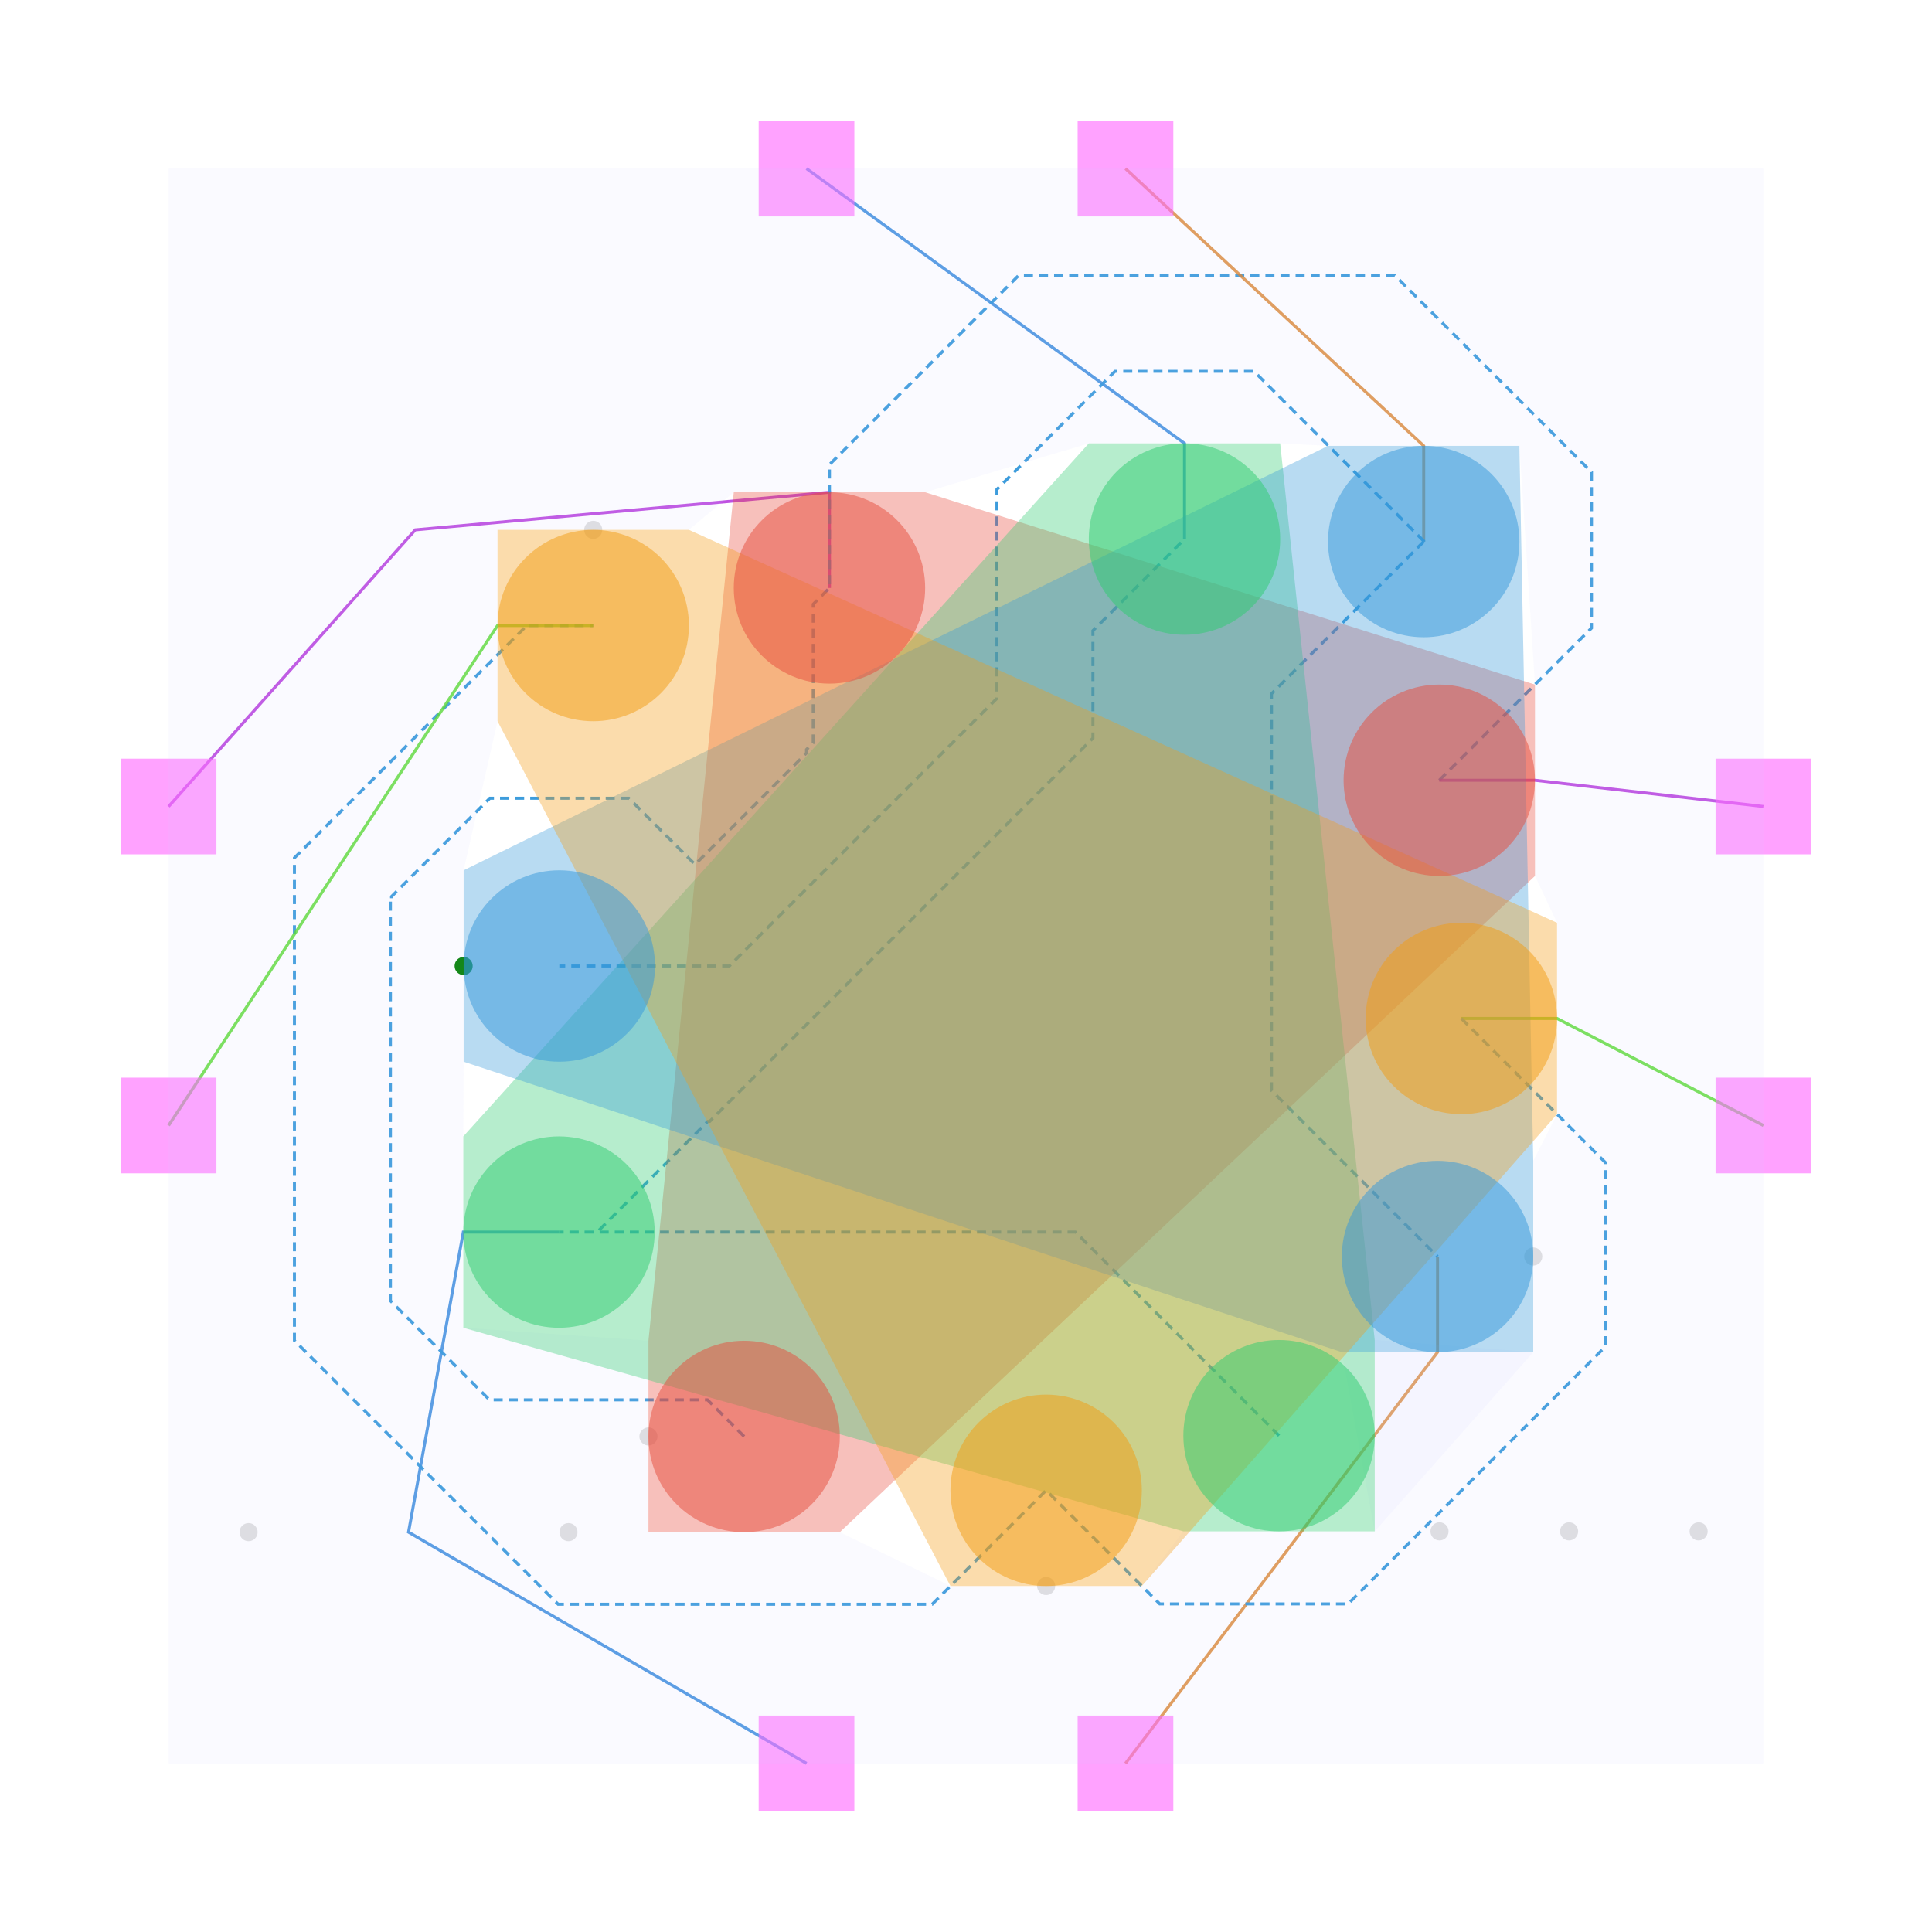
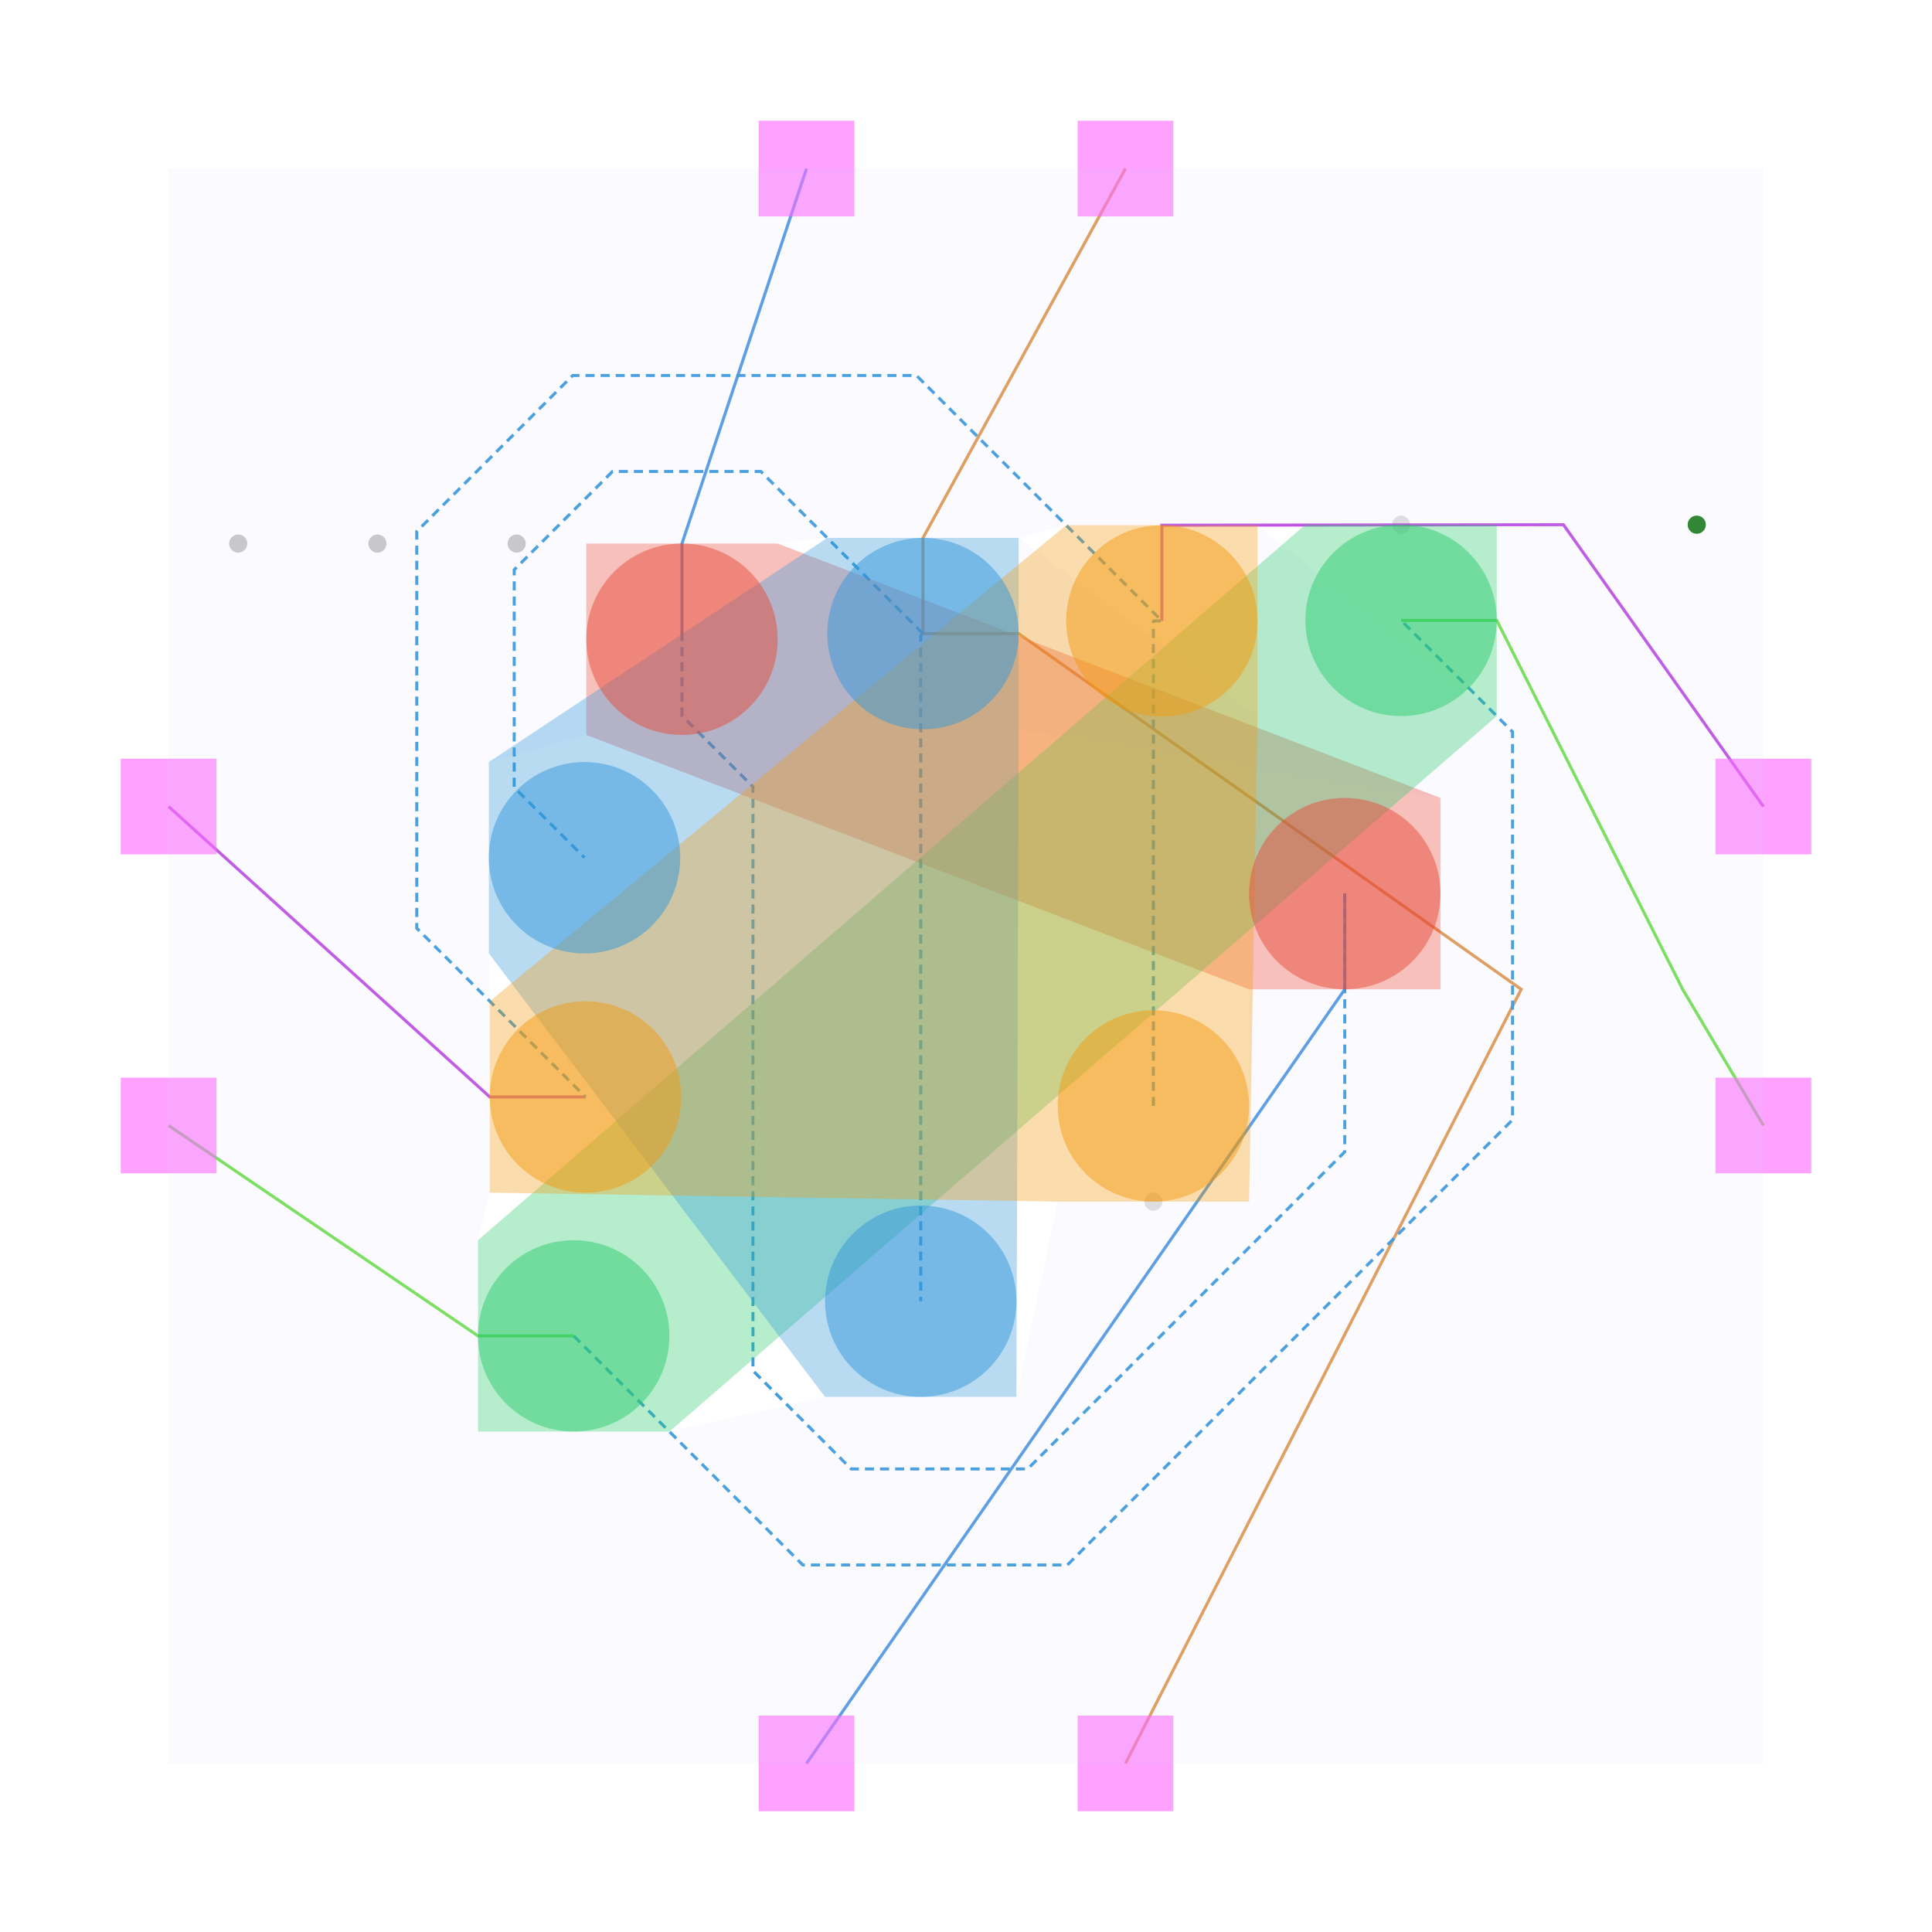
<svg xmlns="http://www.w3.org/2000/svg" width="640" height="640" viewBox="0 0 640 640">
  <rect width="100%" height="100%" fill="white" />
  <g>
-     <circle data-type="point" data-label="via:Net7-L g: 0.03 h: 1.00 f: 0.59" data-x="-1.575" data-y="0" cx="153.585" cy="320" r="3" fill="green" />
+     <circle data-type="point" data-label="via:T-R_1 g: 0.07 h: 1.00 f: 0.62" data-x="2.29101325" data-y="1.383575" cx="562.069" cy="173.811" r="3" fill="green" />
  </g>
  <g>
-     <circle data-type="point" data-label="via:B-L_0 g: 0.10 h: 1.00 f: 0.66" data-x="-2.249264166666667" data-y="-1.7750000000000001" cx="82.342" cy="507.547" r="3" fill="rgba(128, 128, 128, 0.25)" />
+     <circle data-type="point" data-label="via:T-R_1 g: 0.10 h: 1.00 f: 0.66" data-x="2.29101325" data-y="1.383575" cx="562.069" cy="173.811" r="3" fill="rgba(128, 128, 128, 0.25)" />
  </g>
  <g>
-     <circle data-type="point" data-label="via:Net8-T g: 0.00 h: 2.00 f: 1.10" data-x="-1.168748" data-y="1.367434" cx="196.51" cy="175.516" r="3" fill="rgba(128, 128, 128, 0.25)" />
+     <circle data-type="point" data-label="via:T-L_2 g: 0.03 h: 2.00 f: 1.14" data-x="-1.4087183333333333" data-y="1.324371" cx="171.154" cy="180.066" r="3" fill="rgba(128, 128, 128, 0.25)" />
  </g>
  <g>
-     <circle data-type="point" data-label="via:Net7-R g: 0.00 h: 2.00 f: 1.10" data-x="1.7783630000000001" data-y="-0.910782" cx="507.903" cy="416.234" r="3" fill="rgba(128, 128, 128, 0.25)" />
+     <circle data-type="point" data-label="via:T-L_0 g: 0.03 h: 2.00 f: 1.14" data-x="-2.281743666666667" data-y="1.324371" cx="78.91" cy="180.066" r="3" fill="rgba(128, 128, 128, 0.25)" />
  </g>
  <g>
-     <circle data-type="point" data-label="via:B-R_2 g: 0.03 h: 2.00 f: 1.14" data-x="2.296911" data-y="-1.772559" cx="562.692" cy="507.289" r="3" fill="rgba(128, 128, 128, 0.25)" />
+     <circle data-type="point" data-label="via:net5-B g: 0.03 h: 2.00 f: 1.14" data-x="0.587494" data-y="-0.738741" cx="382.075" cy="398.056" r="3" fill="rgba(128, 128, 128, 0.25)" />
  </g>
  <g>
-     <circle data-type="point" data-label="via:B-R_1 g: 0.03 h: 2.00 f: 1.14" data-x="1.890733" data-y="-1.772559" cx="519.776" cy="507.289" r="3" fill="rgba(128, 128, 128, 0.25)" />
+     <circle data-type="point" data-label="via:T-L_1 g: 0.03 h: 2.00 f: 1.14" data-x="-1.845231" data-y="1.324371" cx="125.032" cy="180.066" r="3" fill="rgba(128, 128, 128, 0.25)" />
  </g>
  <g>
-     <circle data-type="point" data-label="via:Net8-B g: 0.03 h: 2.00 f: 1.14" data-x="0.251271" data-y="-1.943783" cx="346.549" cy="525.381" r="3" fill="rgba(128, 128, 128, 0.25)" />
+     <circle data-type="point" data-label="via:T-L_2 g: 0.03 h: 2.00 f: 1.14" data-x="-1.4087183333333333" data-y="1.324371" cx="171.154" cy="180.066" r="3" fill="rgba(128, 128, 128, 0.25)" />
  </g>
  <g>
-     <circle data-type="point" data-label="via:B-R_0 g: 0.03 h: 2.00 f: 1.14" data-x="1.484555" data-y="-1.772559" cx="476.859" cy="507.289" r="3" fill="rgba(128, 128, 128, 0.25)" />
+     <circle data-type="point" data-label="via:T-L_1 g: 0.07 h: 2.00 f: 1.17" data-x="-1.845231" data-y="1.324371" cx="125.032" cy="180.066" r="3" fill="rgba(128, 128, 128, 0.25)" />
  </g>
  <g>
-     <circle data-type="point" data-label="via:Net6-L g: 4.11 h: 1.00 f: 4.66" data-x="-0.9955849999999999" data-y="-1.475" cx="214.806" cy="475.849" r="3" fill="rgba(128, 128, 128, 0.25)" />
+     <circle data-type="point" data-label="via:net3-T g: 0.07 h: 2.00 f: 1.17" data-x="1.364053" data-y="1.383575" cx="464.126" cy="173.811" r="3" fill="rgba(128, 128, 128, 0.25)" />
  </g>
  <g>
-     <circle data-type="point" data-label="via:B-L_2 g: 4.14 h: 1.00 f: 4.69" data-x="-1.2463208333333333" data-y="-1.7750000000000001" cx="188.313" cy="507.547" r="3" fill="rgba(128, 128, 128, 0.25)" />
+     <circle data-type="point" data-label="via:T-L_0 g: 0.07 h: 2.00 f: 1.17" data-x="-2.281743666666667" data-y="1.324371" cx="78.91" cy="180.066" r="3" fill="rgba(128, 128, 128, 0.25)" />
  </g>
  <g>
-     <polyline data-points="-0.5,-2.5 -1.7477925,-1.7750000000000001 -1.576,-0.834191 -1.276,-0.834191" data-type="line" data-label="" points="267.17,584.151 135.328,507.547 153.479,408.141 185.177,408.141" fill="none" stroke="hsla(210, 70%, 50%, 0.8)" stroke-width="1px" />
+     <polyline data-points="-0.5,-2.5 1.187494,-0.073099 1.187494,0.226901" data-type="line" data-label="" points="267.17,584.151 445.471,327.724 445.471,296.026" fill="none" stroke="hsla(210, 70%, 50%, 0.8)" stroke-width="1px" />
  </g>
  <g>
-     <polyline data-points="0.981466,-1.472559 0.343098,-0.834191 -1.276,-0.834191 -1.156476,-0.834191 -0.809571,-0.487286 -0.803663,-0.487286 0.397934,0.714311 0.397934,1.051387 0.685025,1.338478" data-type="line" data-label="" points="423.702,475.591 356.252,408.141 185.177,408.141 197.806,408.141 234.46,371.487 235.085,371.487 362.046,244.526 362.046,208.91 392.38,178.576" fill="none" stroke="rgba(52, 152, 219, 0.95)" stroke-width="1px" stroke-dasharray="3 2" />
+     <polyline data-points="1.187494,0.226901 1.187494,-0.582618 0.193216,-1.576896 -0.359806,-1.576896 -0.667929,-1.268773 -0.667929,0.561982 -0.890462,0.784515 -0.890462,1.024371" data-type="line" data-label="" points="445.471,296.026 445.471,381.56 340.415,486.615 281.983,486.615 249.426,454.059 249.426,260.621 225.913,237.108 225.913,211.765" fill="none" stroke="rgba(52, 152, 219, 0.95)" stroke-width="1px" stroke-dasharray="3 2" />
  </g>
  <g>
-     <polyline data-points="0.685025,1.338478 0.685025,1.638478 -0.5,2.5" data-type="line" data-label="" points="392.38,178.576 392.38,146.878 267.17,55.849" fill="none" stroke="hsla(210, 70%, 50%, 0.8)" stroke-width="1px" />
+     <polyline data-points="-0.890462,1.024371 -0.890462,1.324371 -0.5,2.5" data-type="line" data-label="" points="225.913,211.765 225.913,180.066 267.17,55.849" fill="none" stroke="hsla(210, 70%, 50%, 0.8)" stroke-width="1px" />
  </g>
  <g>
-     <polyline data-points="-2.5,0.4999999999999999 -1.726561,1.367434 -0.428066,1.485303 -0.428066,1.185303" data-type="line" data-label="" points="55.849,267.17 137.571,175.516 274.77,163.062 274.77,194.76" fill="none" stroke="hsla(286, 70%, 50%, 0.8)" stroke-width="1px" />
+     <polyline data-points="0.5,2.5 -0.13489400000000001,1.342149 -0.134894,1.042149" data-type="line" data-label="" points="372.83,55.849 305.747,178.188 305.747,209.886" fill="none" stroke="hsla(30, 70%, 50%, 0.8)" stroke-width="1px" />
  </g>
  <g>
-     <polyline data-points="1.483834,0.582296 1.960987,1.059449 1.960987,1.548584 1.344093,2.165478 0.165478,2.165478 -0.428066,1.571934 -0.428066,1.185303" data-type="line" data-label="" points="476.782,258.474 527.199,208.058 527.199,156.376 462.017,91.195 337.484,91.195 274.77,153.909 274.77,194.76" fill="none" stroke="rgba(52, 152, 219, 0.95)" stroke-width="1px" stroke-dasharray="3 2" />
+     <polyline data-points="-0.134894,1.042149 -0.141929,1.035114 -0.141929,-1.050896" data-type="line" data-label="" points="305.747,209.886 305.004,210.629 305.004,431.038" fill="none" stroke="rgba(52, 152, 219, 0.95)" stroke-width="1px" stroke-dasharray="3 2" />
  </g>
  <g>
-     <polyline data-points="-0.695585,-1.475 -0.810394,-1.360191 -1.493877,-1.360191 -1.80445,-1.049618 -1.80445,0.214427 -1.801,0.210977 -1.801,0.217877 -1.492877,0.526 -1.057123,0.526 -0.849428,0.318305 -0.5,0.667733 -0.5,0.678735 -0.479066,0.699669 -0.479066,1.134303 -0.428066,1.185303" data-type="line" data-label="" points="246.504,475.849 234.373,463.718 162.156,463.718 129.341,430.903 129.341,297.344 129.706,297.708 129.706,296.979 162.262,264.423 208.304,264.423 230.249,286.368 267.17,249.447 267.17,248.285 269.382,246.073 269.382,200.149 274.77,194.76" fill="none" stroke="rgba(52, 152, 219, 0.95)" stroke-width="1px" stroke-dasharray="3 2" />
+     <polyline data-points="-0.134894,1.042149 -0.643116,1.550371 -1.108339,1.550371 -1.416462,1.242248 -1.416462,0.559918 -1.195947,0.339403" data-type="line" data-label="" points="305.747,209.886 252.048,156.187 202.892,156.187 170.336,188.744 170.336,260.839 193.636,284.139" fill="none" stroke="rgba(52, 152, 219, 0.95)" stroke-width="1px" stroke-dasharray="3 2" />
  </g>
  <g>
-     <polyline data-points="1.483834,0.582296 1.7838340000000001,0.582296 2.5,0.5" data-type="line" data-label="" points="476.782,258.474 508.481,258.474 584.151,267.17" fill="none" stroke="hsla(286, 70%, 50%, 0.8)" stroke-width="1px" />
+     <polyline data-points="-0.134894,1.042149 0.165106,1.042149 1.7406205000000001,-0.073099 0.5,-2.5" data-type="line" data-label="" points="305.747,209.886 337.445,209.886 503.915,327.724 372.83,584.151" fill="none" stroke="hsla(30, 70%, 50%, 0.8)" stroke-width="1px" />
  </g>
  <g>
-     <polyline data-points="0.5,2.5 1.434987,1.6307070000000001 1.434987,1.330707" data-type="line" data-label="" points="372.83,55.849 471.621,147.699 471.621,179.397" fill="none" stroke="hsla(30, 70%, 50%, 0.8)" stroke-width="1px" />
+     <polyline data-points="2.5,-0.5 2.2468735,-0.073099 1.664053,1.083575 1.364053,1.083575" data-type="line" data-label="" points="584.151,372.83 557.406,327.724 495.824,205.509 464.126,205.509" fill="none" stroke="hsla(106, 70%, 50%, 0.8)" stroke-width="1px" />
  </g>
  <g>
-     <polyline data-points="1.434987,1.330707 0.957834,0.853554 0.957834,-0.390253 1.478363,-0.910782" data-type="line" data-label="" points="471.621,179.397 421.205,229.813 421.205,361.234 476.204,416.234" fill="none" stroke="rgba(52, 152, 219, 0.95)" stroke-width="1px" stroke-dasharray="3 2" />
+     <polyline data-points="-1.229928,-1.159683 -0.511715,-1.877896 0.317894,-1.877896 1.713494,-0.482296 1.713494,0.734134 1.364053,1.083575" data-type="line" data-label="" points="190.045,442.533 265.932,518.419 353.589,518.419 501.048,370.96 501.048,242.431 464.126,205.509" fill="none" stroke="rgba(52, 152, 219, 0.95)" stroke-width="1px" stroke-dasharray="3 2" />
  </g>
  <g>
-     <polyline data-points="1.434987,1.330707 1.434987,1.332393 0.902902,1.864478 0.467148,1.864478 0.096934,1.494264 0.096934,0.838989 -0.742055,0 -1.275,0" data-type="line" data-label="" points="471.621,179.397 471.621,179.219 415.401,122.999 369.359,122.999 330.242,162.116 330.242,231.352 241.594,320 185.283,320" fill="none" stroke="rgba(52, 152, 219, 0.95)" stroke-width="1px" stroke-dasharray="3 2" />
+     <polyline data-points="-1.229928,-1.159683 -1.529928,-1.159683 -2.5,-0.5" data-type="line" data-label="" points="190.045,442.533 158.347,442.533 55.849,372.83" fill="none" stroke="hsla(106, 70%, 50%, 0.8)" stroke-width="1px" />
  </g>
  <g>
-     <polyline data-points="1.478363,-0.910782 1.478363,-1.210782 0.5,-2.5" data-type="line" data-label="" points="476.204,416.234 476.204,447.932 372.83,584.151" fill="none" stroke="hsla(30, 70%, 50%, 0.8)" stroke-width="1px" />
+     <polyline data-points="-2.5,0.5 -1.492929,-0.410594 -1.192929,-0.410594" data-type="line" data-label="" points="55.849,267.17 162.257,363.384 193.955,363.384" fill="none" stroke="hsla(286, 70%, 50%, 0.8)" stroke-width="1px" />
  </g>
  <g>
-     <polyline data-points="2.5,-0.5 1.853029,-0.164505 1.553029,-0.164505" data-type="line" data-label="" points="584.151,372.83 515.792,337.382 484.094,337.382" fill="none" stroke="hsla(106, 70%, 50%, 0.8)" stroke-width="1px" />
+     <polyline data-points="0.587494,-0.438741 0.587494,1.080547 0.588906,1.081959 0.614052,1.081959 -0.15536,1.851371 -1.233017,1.851371 -1.721947,1.362441 -1.721947,0.118424 -1.192929,-0.410594" data-type="line" data-label="" points="382.075,366.358 382.075,205.829 382.224,205.68 384.881,205.68 303.585,124.383 189.719,124.383 138.058,176.044 138.058,307.487 193.955,363.384" fill="none" stroke="rgba(52, 152, 219, 0.95)" stroke-width="1px" stroke-dasharray="3 2" />
  </g>
  <g>
-     <polyline data-points="1.553029,-0.164505 2.004363,-0.615839 2.004363,-1.193539 1.197902,-2 0.607488,-2 0.251271,-1.643783 -0.105946,-2.001 -1.278746,-2.001 -2.10545,-1.174296 -2.10545,0.339105 -1.377121,1.067434 -1.168748,1.067434" data-type="line" data-label="" points="484.094,337.382 531.782,385.07 531.782,446.11 446.571,531.321 384.187,531.321 346.549,493.683 308.806,531.426 184.887,531.426 97.537,444.077 97.537,284.17 174.493,207.215 196.51,207.215" fill="none" stroke="rgba(52, 152, 219, 0.95)" stroke-width="1px" stroke-dasharray="3 2" />
-   </g>
-   <g>
-     <polyline data-points="-1.168748,1.067434 -1.468748,1.067434 -2.5,-0.4999999999999998" data-type="line" data-label="" points="196.51,207.215 164.812,207.215 55.849,372.83" fill="none" stroke="hsla(106, 70%, 50%, 0.8)" stroke-width="1px" />
+     <polyline data-points="0.614052,1.081959 0.614052,1.381959 1.87303975,1.383575 2.5,0.4999999999999999" data-type="line" data-label="" points="384.881,205.68 384.881,173.982 517.906,173.811 584.151,267.17" fill="none" stroke="hsla(286, 70%, 50%, 0.8)" stroke-width="1px" />
  </g>
  <g>
    <rect data-type="rect" data-label="" data-x="-2.5" data-y="0.5" x="40" y="251.321" width="31.698" height="31.698" fill="rgba(255, 100, 255, 0.6)" stroke="black" stroke-width="0.009" />
  </g>
  <g>
    <rect data-type="rect" data-label="" data-x="2.5" data-y="0.5" x="568.302" y="251.321" width="31.698" height="31.698" fill="rgba(255, 100, 255, 0.6)" stroke="black" stroke-width="0.009" />
  </g>
  <g>
    <rect data-type="rect" data-label="" data-x="2.5" data-y="-0.5" x="568.302" y="356.981" width="31.698" height="31.698" fill="rgba(255, 100, 255, 0.6)" stroke="black" stroke-width="0.009" />
  </g>
  <g>
    <rect data-type="rect" data-label="" data-x="-2.5" data-y="-0.5" x="40" y="356.981" width="31.698" height="31.698" fill="rgba(255, 100, 255, 0.6)" stroke="black" stroke-width="0.009" />
  </g>
  <g>
    <rect data-type="rect" data-label="" data-x="0.5" data-y="2.5" x="356.981" y="40" width="31.698" height="31.698" fill="rgba(255, 100, 255, 0.6)" stroke="black" stroke-width="0.009" />
  </g>
  <g>
    <rect data-type="rect" data-label="" data-x="0.5" data-y="-2.5" x="356.981" y="568.302" width="31.698" height="31.698" fill="rgba(255, 100, 255, 0.6)" stroke="black" stroke-width="0.009" />
  </g>
  <g>
    <rect data-type="rect" data-label="" data-x="-0.5" data-y="-2.5" x="251.321" y="568.302" width="31.698" height="31.698" fill="rgba(255, 100, 255, 0.6)" stroke="black" stroke-width="0.009" />
  </g>
  <g>
    <rect data-type="rect" data-label="" data-x="-0.5" data-y="2.5" x="251.321" y="40" width="31.698" height="31.698" fill="rgba(255, 100, 255, 0.6)" stroke="black" stroke-width="0.009" />
  </g>
  <g>
-     <polygon data-type="polygon" data-label="" data-points="-2.5,2.5 2.5,2.5 2.5,0.882296 1.7838340000000001,0.882296 1.734987,1.6307070000000001 1.134987,1.6307070000000001 0.985025,1.638478 0.385025,1.638478 -0.128066,1.485303 -0.728066,1.485303 -0.8687479999999999,1.367434 -1.468748,1.367434 -1.468748,1.367434 -2.5,1.367434" points="55.849,55.849 584.151,55.849 584.151,226.776 508.481,226.776 503.319,147.699 439.923,147.699 424.078,146.878 360.682,146.878 306.468,163.062 243.072,163.062 228.208,175.516 164.812,175.516 164.812,175.516 55.849,175.516" fill="rgba(200, 200, 255, 0.1)" stroke="black" stroke-width="0.009" />
+     <polygon data-type="polygon" data-label="" data-points="-2.5,2.5 2.5,2.5 2.5,1.383575 1.664053,1.383575 1.664053,1.383575 1.064053,1.383575 0.9140520000000001,1.381959 0.31405200000000005,1.381959 0.165106,1.342149 -0.434894,1.342149 -0.590462,1.324371 -1.190462,1.324371 -1.190462,1.324371 -2.5,1.324371" points="55.849,55.849 584.151,55.849 584.151,173.811 495.824,173.811 495.824,173.811 432.428,173.811 416.579,173.982 353.183,173.982 337.445,178.188 274.049,178.188 257.612,180.066 194.215,180.066 194.215,180.066 55.849,180.066" fill="rgba(200, 200, 255, 0.1)" stroke="black" stroke-width="0.009" />
  </g>
  <g>
-     <polygon data-type="polygon" data-label="" data-points="-2.5,-2.5 2.5,-2.5 2.5,-1.772559 1.281466,-1.772559 1.7783630000000001,-1.210782 1.178363,-1.210782 1.281466,-1.772559 0.6814659999999999,-1.772559 0.5512710000000001,-1.943783 -0.04872899999999997,-1.943783 -0.395585,-1.7750000000000001 -0.9955849999999999,-1.7750000000000001 -0.9955849999999999,-1.7750000000000001 -2.5,-1.7750000000000001" points="55.849,584.151 584.151,584.151 584.151,507.289 455.4,507.289 507.903,447.932 444.506,447.932 455.4,507.289 392.004,507.289 378.248,525.381 314.851,525.381 278.202,507.547 214.806,507.547 214.806,507.547 55.849,507.547" fill="rgba(200, 200, 255, 0.1)" stroke="black" stroke-width="0.009" />
+     <polygon data-type="polygon" data-label="" data-points="-2.5,-2.5 2.5,-2.5 2.5,-0.073099 1.487494,-0.073099 1.487494,-0.073099 0.887494,-0.073099 0.887494,-0.738741 0.28749399999999997,-0.738741 0.158071,-1.350896 -0.441929,-1.350896 -0.9299279999999999,-1.459683 -1.529928,-1.459683 -1.529928,-1.459683 -2.5,-1.459683" points="55.849,584.151 584.151,584.151 584.151,327.724 477.169,327.724 477.169,327.724 413.773,327.724 413.773,398.056 350.377,398.056 336.702,462.736 273.306,462.736 221.743,474.231 158.347,474.231 158.347,474.231 55.849,474.231" fill="rgba(200, 200, 255, 0.1)" stroke="black" stroke-width="0.009" />
  </g>
  <g>
-     <polygon data-type="polygon" data-label="" data-points="-2.5,-1.7750000000000001 -0.9955849999999999,-1.7750000000000001 -0.9955849999999999,-1.7750000000000001 -0.9955849999999999,-1.175 -1.576,-1.134191 -1.576,-0.5341910000000001 -1.575,-0.3 -1.575,0.3 -1.468748,0.767434 -1.468748,1.367434 -2.5,1.367434" points="55.849,507.547 214.806,507.547 214.806,507.547 214.806,444.151 153.479,439.839 153.479,376.443 153.585,351.698 153.585,288.302 164.812,238.913 164.812,175.516 55.849,175.516" fill="rgba(200, 200, 255, 0.1)" stroke="black" stroke-width="0.009" />
+     <polygon data-type="polygon" data-label="" data-points="-2.5,-1.459683 -1.529928,-1.459683 -1.529928,-1.459683 -1.529928,-0.859683 -1.492929,-0.710594 -1.492929,-0.11059400000000003 -1.4959470000000001,0.03940300000000002 -1.4959470000000001,0.6394029999999999 -1.190462,0.7243709999999999 -1.190462,1.324371 -2.5,1.324371" points="55.849,474.231 158.347,474.231 158.347,474.231 158.347,410.834 162.257,395.082 162.257,331.685 161.938,315.837 161.938,252.44 194.215,243.463 194.215,180.066 55.849,180.066" fill="rgba(200, 200, 255, 0.1)" stroke="black" stroke-width="0.009" />
  </g>
  <g>
-     <polygon data-type="polygon" data-label="" data-points="2.5,-1.772559 1.281466,-1.772559 1.281466,-1.772559 1.281466,-1.172559 1.7783630000000001,-1.210782 1.7783630000000001,-0.6107819999999999 1.853029,-0.464505 1.853029,0.13549499999999998 1.7838340000000001,0.28229600000000005 1.7838340000000001,0.882296 2.5,0.882296" points="584.151,507.289 455.4,507.289 455.4,507.289 455.4,443.893 507.903,447.932 507.903,384.535 515.792,369.08 515.792,305.684 508.481,290.172 508.481,226.776 584.151,226.776" fill="rgba(200, 200, 255, 0.1)" stroke="black" stroke-width="0.009" />
+     <polygon data-type="polygon" data-label="" data-points="2.5,-0.073099 1.487494,-0.073099 1.487494,-0.073099 1.487494,0.526901 0.165106,0.742149 0.165106,1.342149 0.9140520000000001,0.7819589999999998 0.9140520000000001,1.381959 1.664053,0.7835749999999999 1.664053,1.383575 2.5,1.383575" points="584.151,327.724 477.169,327.724 477.169,327.724 477.169,264.327 337.445,241.584 337.445,178.188 416.579,237.378 416.579,173.982 495.824,237.207 495.824,173.811 584.151,173.811" fill="rgba(200, 200, 255, 0.1)" stroke="black" stroke-width="0.009" />
  </g>
  <g>
-     <polygon data-type="polygon" data-label="" data-points="-0.728066,1.485303 -0.128066,1.485303 1.7838340000000001,0.882296 1.7838340000000001,0.28229600000000005 -0.395585,-1.7750000000000001 -0.9955849999999999,-1.7750000000000001 -0.9955849999999999,-1.7750000000000001 -0.9955849999999999,-1.175" points="243.072,163.062 306.468,163.062 508.481,226.776 508.481,290.172 278.202,507.547 214.806,507.547 214.806,507.547 214.806,444.151" fill="rgba(231, 76, 60, 0.35)" stroke="black" stroke-width="0.009" />
+     <polygon data-type="polygon" data-label="" data-points="-1.190462,1.324371 -0.590462,1.324371 1.487494,0.526901 1.487494,-0.073099 1.487494,-0.073099 0.887494,-0.073099 -1.190462,0.7243709999999999 -1.190462,1.324371" points="194.215,180.066 257.612,180.066 477.169,264.327 477.169,327.724 477.169,327.724 413.773,327.724 194.215,243.463 194.215,180.066" fill="rgba(231, 76, 60, 0.35)" stroke="black" stroke-width="0.009" />
  </g>
  <g>
-     <polygon data-type="polygon" data-label="" data-points="0.385025,1.638478 0.985025,1.638478 1.281466,-1.172559 1.281466,-1.772559 1.281466,-1.772559 0.6814659999999999,-1.772559 -1.576,-1.134191 -1.576,-0.5341910000000001" points="360.682,146.878 424.078,146.878 455.4,443.893 455.4,507.289 455.4,507.289 392.004,507.289 153.479,439.839 153.479,376.443" fill="rgba(46, 204, 113, 0.35)" stroke="black" stroke-width="0.009" />
+     <polygon data-type="polygon" data-label="" data-points="1.064053,1.383575 1.664053,1.383575 1.664053,1.383575 1.664053,0.7835749999999999 -0.9299279999999999,-1.459683 -1.529928,-1.459683 -1.529928,-1.459683 -1.529928,-0.859683" points="432.428,173.811 495.824,173.811 495.824,173.811 495.824,237.207 221.743,474.231 158.347,474.231 158.347,474.231 158.347,410.834" fill="rgba(46, 204, 113, 0.35)" stroke="black" stroke-width="0.009" />
  </g>
  <g>
-     <polygon data-type="polygon" data-label="" data-points="1.134987,1.6307070000000001 1.734987,1.6307070000000001 1.7783630000000001,-0.6107819999999999 1.7783630000000001,-1.210782 1.7783630000000001,-1.210782 1.178363,-1.210782 -1.575,-0.3 -1.575,0.3" points="439.923,147.699 503.319,147.699 507.903,384.535 507.903,447.932 507.903,447.932 444.506,447.932 153.585,351.698 153.585,288.302" fill="rgba(52, 152, 219, 0.35)" stroke="black" stroke-width="0.009" />
+     <polygon data-type="polygon" data-label="" data-points="-0.434894,1.342149 0.165106,1.342149 0.165106,1.342149 0.165106,0.742149 0.158071,-1.350896 -0.441929,-1.350896 -1.4959470000000001,0.03940300000000002 -1.4959470000000001,0.6394029999999999" points="274.049,178.188 337.445,178.188 337.445,178.188 337.445,241.584 336.702,462.736 273.306,462.736 161.938,315.837 161.938,252.44" fill="rgba(52, 152, 219, 0.35)" stroke="black" stroke-width="0.009" />
  </g>
  <g>
-     <polygon data-type="polygon" data-label="" data-points="-1.468748,1.367434 -0.8687479999999999,1.367434 1.853029,0.13549499999999998 1.853029,-0.464505 0.5512710000000001,-1.943783 -0.04872899999999997,-1.943783 -1.468748,0.767434 -1.468748,1.367434" points="164.812,175.516 228.208,175.516 515.792,305.684 515.792,369.08 378.248,525.381 314.851,525.381 164.812,238.913 164.812,175.516" fill="rgba(243, 156, 18, 0.35)" stroke="black" stroke-width="0.009" />
+     <polygon data-type="polygon" data-label="" data-points="0.31405200000000005,1.381959 0.9140520000000001,1.381959 0.9140520000000001,1.381959 0.9140520000000001,0.7819589999999998 0.887494,-0.738741 0.28749399999999997,-0.738741 -1.492929,-0.710594 -1.492929,-0.11059400000000003" points="353.183,173.982 416.579,173.982 416.579,173.982 416.579,237.378 413.773,398.056 350.377,398.056 162.257,395.082 162.257,331.685" fill="rgba(243, 156, 18, 0.35)" stroke="black" stroke-width="0.009" />
  </g>
-   <circle data-type="circle" data-label="" data-x="1.483834" data-y="0.582296" cx="476.782" cy="258.474" r="31.698" fill="rgba(231, 76, 60, 0.5)" stroke="black" stroke-width="0.009" />
-   <circle data-type="circle" data-label="" data-x="-0.695585" data-y="-1.475" cx="246.504" cy="475.849" r="31.698" fill="rgba(231, 76, 60, 0.5)" stroke="black" stroke-width="0.009" />
-   <circle data-type="circle" data-label="" data-x="-0.428066" data-y="1.185303" cx="274.77" cy="194.76" r="31.698" fill="rgba(231, 76, 60, 0.5)" stroke="black" stroke-width="0.009" />
-   <circle data-type="circle" data-label="" data-x="0.981466" data-y="-1.472559" cx="423.702" cy="475.591" r="31.698" fill="rgba(46, 204, 113, 0.5)" stroke="black" stroke-width="0.009" />
-   <circle data-type="circle" data-label="" data-x="-1.276" data-y="-0.834191" cx="185.177" cy="408.141" r="31.698" fill="rgba(46, 204, 113, 0.5)" stroke="black" stroke-width="0.009" />
-   <circle data-type="circle" data-label="" data-x="0.685025" data-y="1.338478" cx="392.38" cy="178.576" r="31.698" fill="rgba(46, 204, 113, 0.5)" stroke="black" stroke-width="0.009" />
-   <circle data-type="circle" data-label="" data-x="1.434987" data-y="1.330707" cx="471.621" cy="179.397" r="31.698" fill="rgba(52, 152, 219, 0.5)" stroke="black" stroke-width="0.009" />
-   <circle data-type="circle" data-label="" data-x="-1.275" data-y="0" cx="185.283" cy="320" r="31.698" fill="rgba(52, 152, 219, 0.5)" stroke="black" stroke-width="0.009" />
-   <circle data-type="circle" data-label="" data-x="1.478363" data-y="-0.910782" cx="476.204" cy="416.234" r="31.698" fill="rgba(52, 152, 219, 0.5)" stroke="black" stroke-width="0.009" />
-   <circle data-type="circle" data-label="" data-x="1.553029" data-y="-0.164505" cx="484.094" cy="337.382" r="31.698" fill="rgba(243, 156, 18, 0.5)" stroke="black" stroke-width="0.009" />
-   <circle data-type="circle" data-label="" data-x="0.251271" data-y="-1.643783" cx="346.549" cy="493.683" r="31.698" fill="rgba(243, 156, 18, 0.5)" stroke="black" stroke-width="0.009" />
-   <circle data-type="circle" data-label="" data-x="-1.168748" data-y="1.067434" cx="196.51" cy="207.215" r="31.698" fill="rgba(243, 156, 18, 0.5)" stroke="black" stroke-width="0.009" />
+   <circle data-type="circle" data-label="" data-x="1.187494" data-y="0.226901" cx="445.471" cy="296.026" r="31.698" fill="rgba(231, 76, 60, 0.5)" stroke="black" stroke-width="0.009" />
+   <circle data-type="circle" data-label="" data-x="-0.890462" data-y="1.024371" cx="225.913" cy="211.765" r="31.698" fill="rgba(231, 76, 60, 0.5)" stroke="black" stroke-width="0.009" />
+   <circle data-type="circle" data-label="" data-x="-1.229928" data-y="-1.159683" cx="190.045" cy="442.533" r="31.698" fill="rgba(46, 204, 113, 0.5)" stroke="black" stroke-width="0.009" />
+   <circle data-type="circle" data-label="" data-x="1.364053" data-y="1.083575" cx="464.126" cy="205.509" r="31.698" fill="rgba(46, 204, 113, 0.5)" stroke="black" stroke-width="0.009" />
+   <circle data-type="circle" data-label="" data-x="-0.134894" data-y="1.042149" cx="305.747" cy="209.886" r="31.698" fill="rgba(52, 152, 219, 0.5)" stroke="black" stroke-width="0.009" />
+   <circle data-type="circle" data-label="" data-x="-1.195947" data-y="0.339403" cx="193.636" cy="284.139" r="31.698" fill="rgba(52, 152, 219, 0.5)" stroke="black" stroke-width="0.009" />
+   <circle data-type="circle" data-label="" data-x="-0.141929" data-y="-1.050896" cx="305.004" cy="431.038" r="31.698" fill="rgba(52, 152, 219, 0.5)" stroke="black" stroke-width="0.009" />
+   <circle data-type="circle" data-label="" data-x="0.587494" data-y="-0.438741" cx="382.075" cy="366.358" r="31.698" fill="rgba(243, 156, 18, 0.5)" stroke="black" stroke-width="0.009" />
+   <circle data-type="circle" data-label="" data-x="0.614052" data-y="1.081959" cx="384.881" cy="205.68" r="31.698" fill="rgba(243, 156, 18, 0.5)" stroke="black" stroke-width="0.009" />
+   <circle data-type="circle" data-label="" data-x="-1.192929" data-y="-0.410594" cx="193.955" cy="363.384" r="31.698" fill="rgba(243, 156, 18, 0.5)" stroke="black" stroke-width="0.009" />
  <g id="crosshair" style="display: none">
    <line id="crosshair-h" y1="0" y2="640" stroke="#666" stroke-width="0.5" />
    <line id="crosshair-v" x1="0" x2="640" stroke="#666" stroke-width="0.5" />
    <text id="coordinates" font-family="monospace" font-size="12" fill="#666" />
  </g>
</svg>
